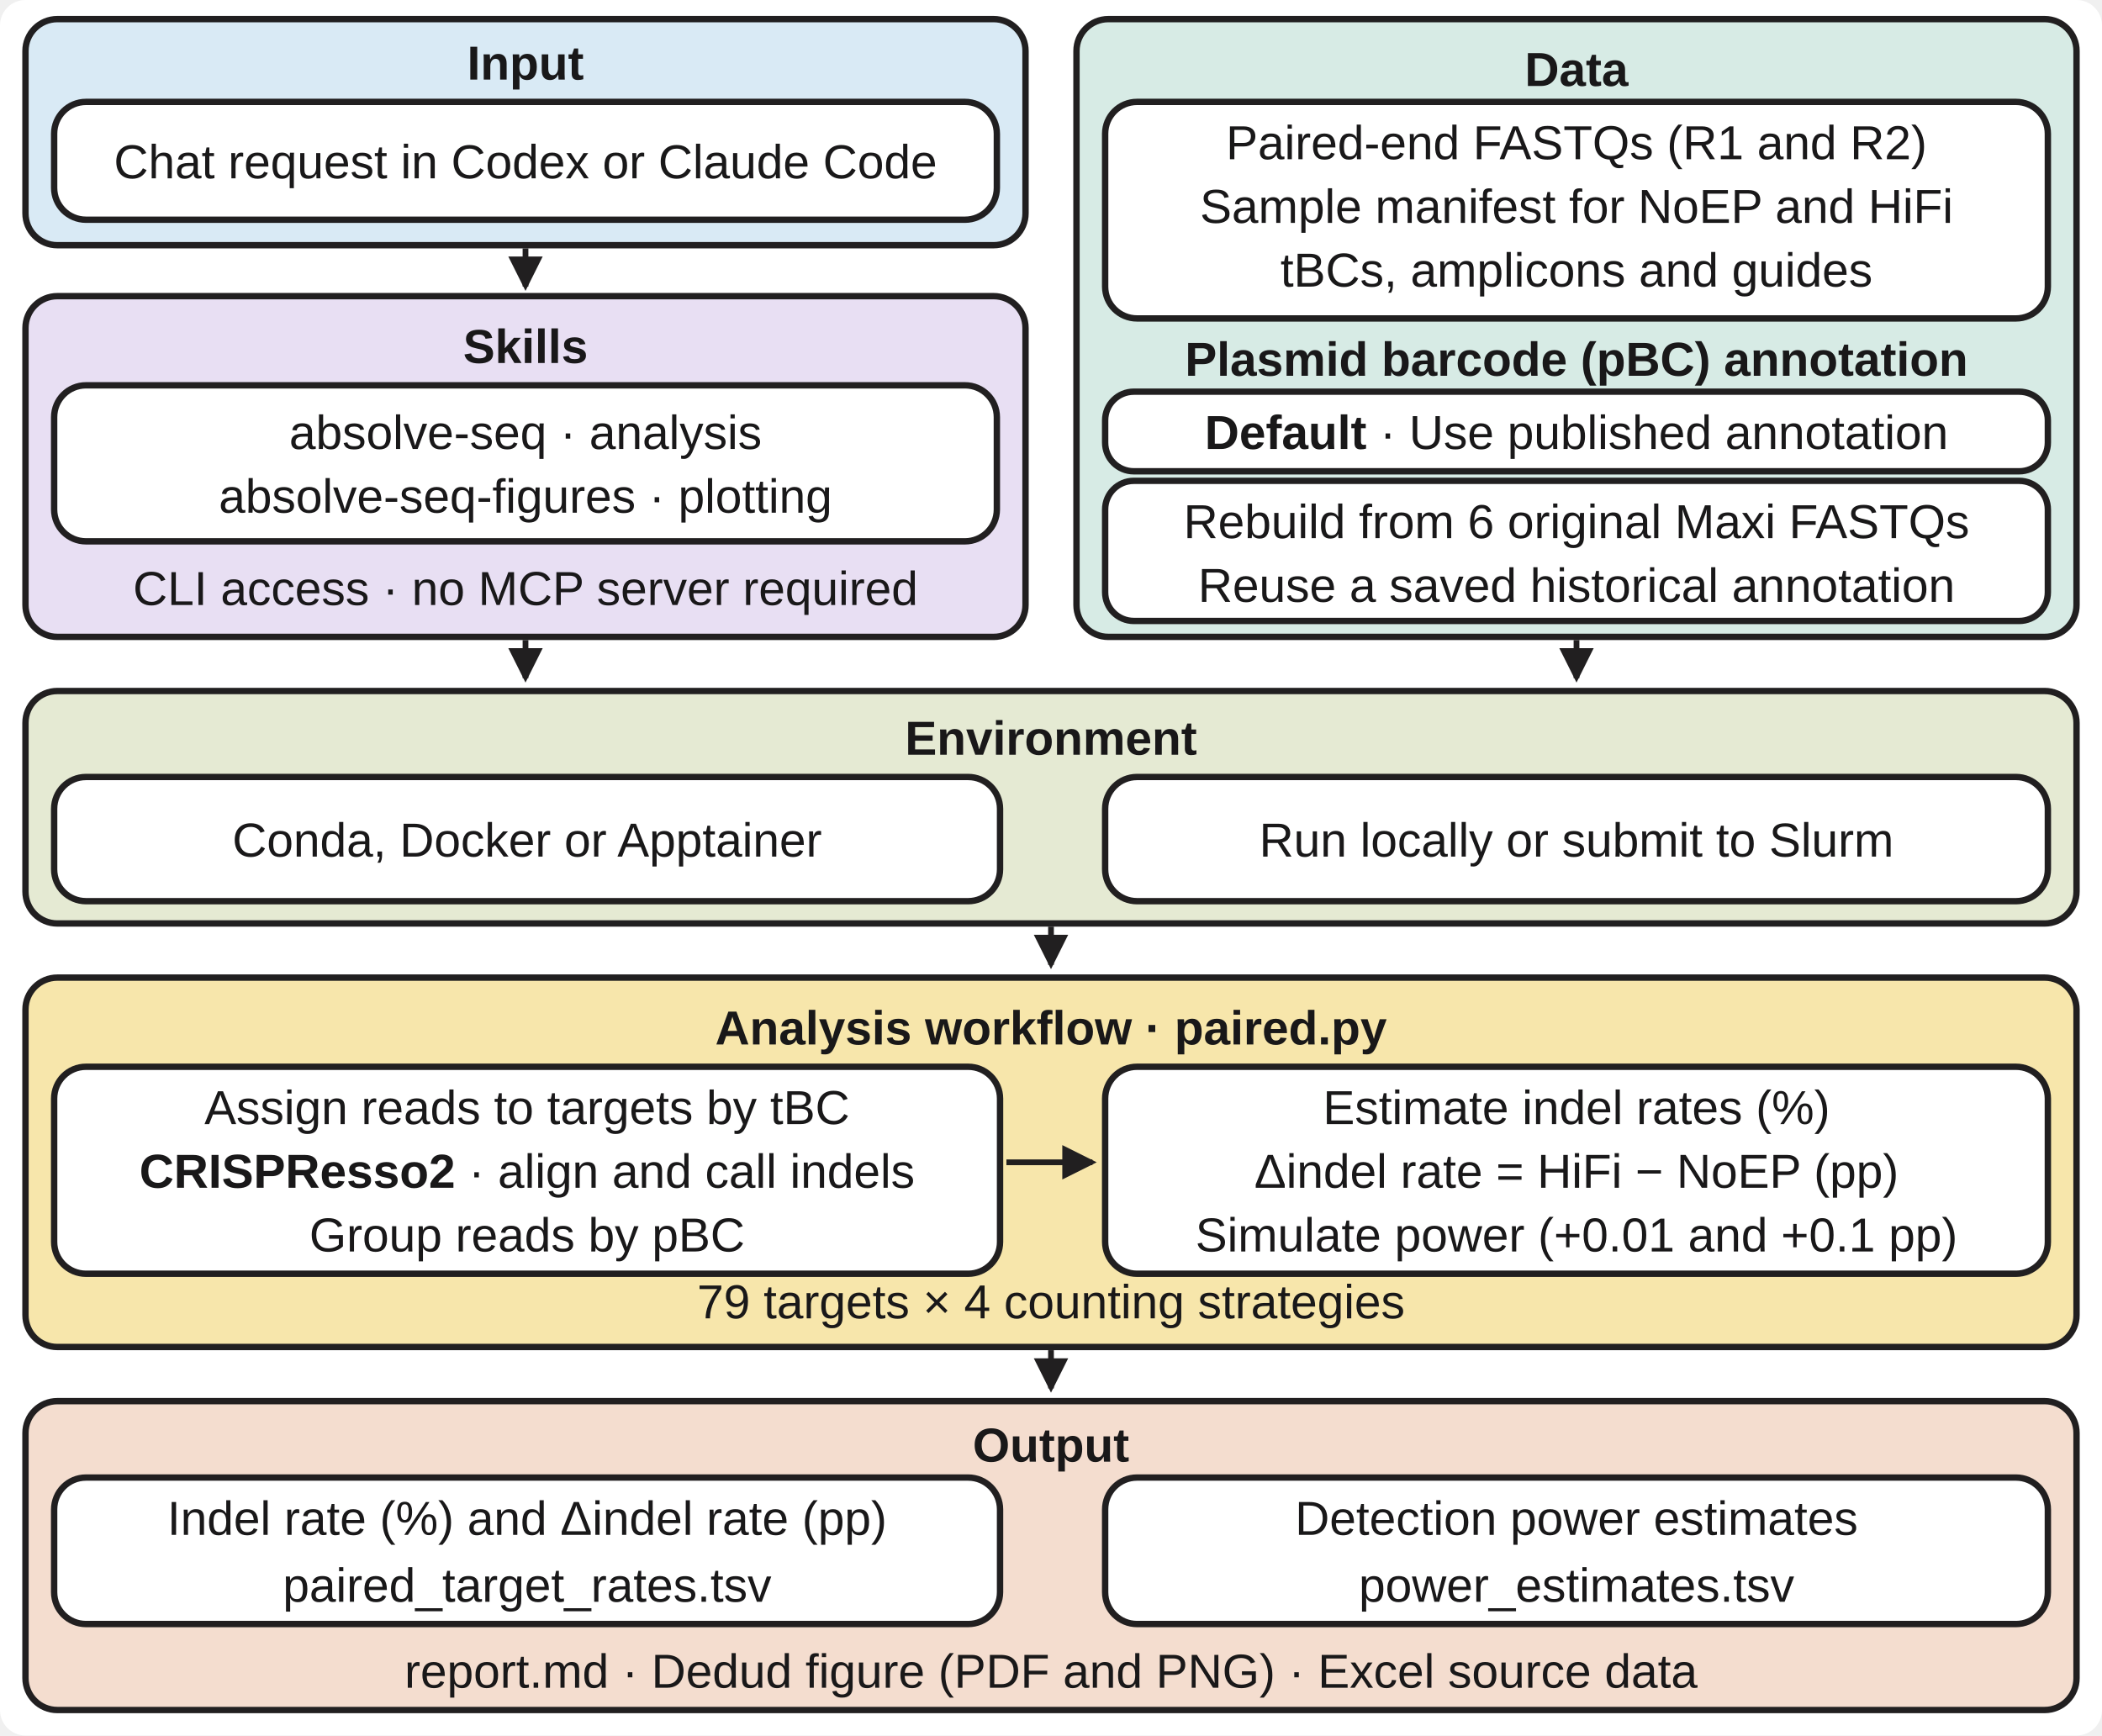
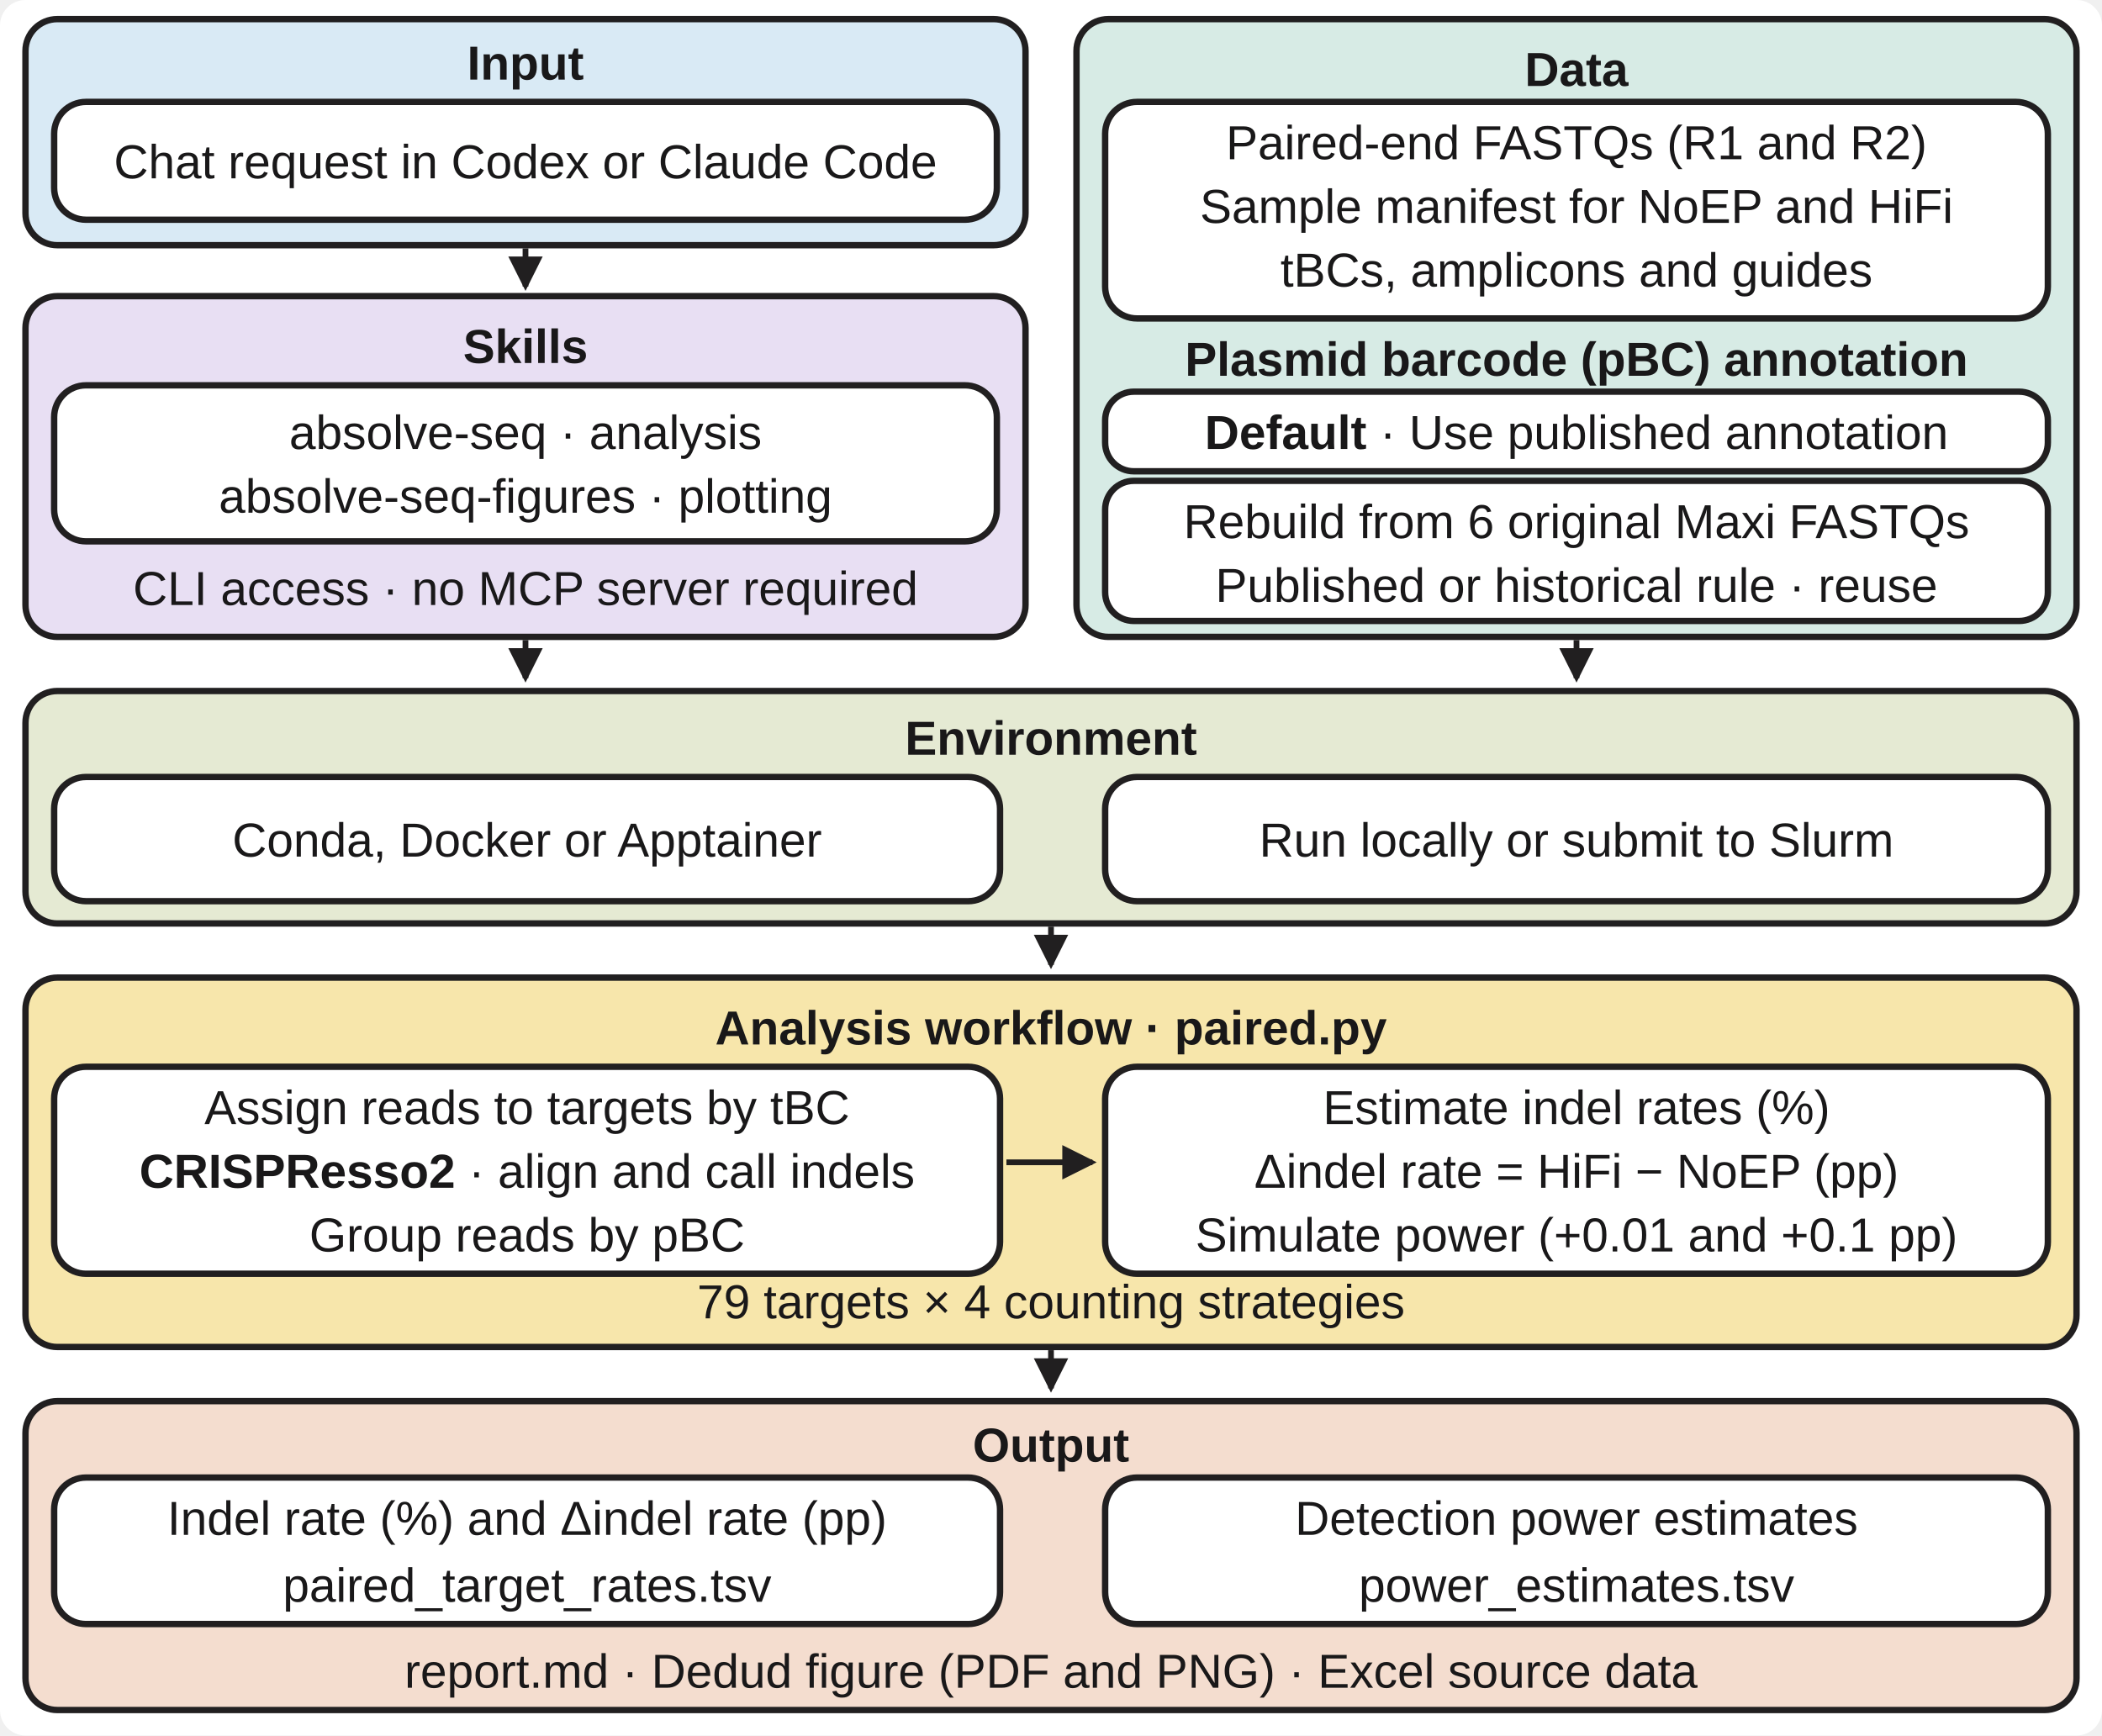
<svg xmlns="http://www.w3.org/2000/svg" width="660" height="545" viewBox="0 0 660 545" role="img" aria-labelledby="title desc">
  <defs>
    <marker id="arrow" viewBox="0 0 8 8" refX="7" refY="4" markerWidth="6" markerHeight="6" orient="auto">
      <path d="M0 0 L8 4 L0 8 Z" fill="#211f20" />
    </marker>
  </defs>
  <style>
    .stage,.box { stroke:#211f20; stroke-width:2; }
    .input { fill:#d9eaf5; }
    .skills { fill:#e8dff3; }
    .data { fill:#d7ebe5; }
    .environment { fill:#e5ead3; }
    .workflow { fill:#f7e6ab; }
    .output { fill:#f4ddcf; }
    .box { fill:white; }
    .flow { fill:none; stroke:#211f20; stroke-width:1.8; marker-end:url(#arrow); }
    text { font:15px Arial,Helvetica,sans-serif; fill:#191819; text-anchor:middle; }
    .label { font-weight:bold; }
    @media (max-width:480px) { text { font-size:17px; } }
  </style>
  <rect width="660" height="545" rx="8" fill="white" />
  <g aria-label="Input">
    <rect class="stage input" x="8" y="6" width="314" height="71" rx="10" />
    <text class="label" x="165" y="25">Input</text>
    <rect class="box" x="17" y="32" width="296" height="37" rx="10" />
    <text x="165" y="56">Chat request in Codex or Claude Code</text>
  </g>
  <path class="flow" d="M165 78 v12" />
  <g aria-label="Skills and tool access">
    <rect class="stage skills" x="8" y="93" width="314" height="107" rx="10" />
    <text class="label" x="165" y="114">Skills</text>
    <rect class="box" x="17" y="121" width="296" height="49" rx="10" />
    <text x="165" y="141">absolve-seq · analysis</text>
    <text x="165" y="161">absolve-seq-figures · plotting</text>
    <text x="165" y="190">CLI access · no MCP server required</text>
  </g>
  <g aria-label="Data">
    <rect class="stage data" x="338" y="6" width="314" height="194" rx="10" />
    <text class="label" x="495" y="27">Data</text>
    <rect class="box" x="347" y="32" width="296" height="68" rx="10" />
    <text x="495" y="50">Paired-end FASTQs (R1 and R2)</text>
    <text x="495" y="70">Sample manifest for NoEP and HiFi</text>
    <text x="495" y="90">tBCs, amplicons and guides</text>
    <text class="label" x="495" y="118">Plasmid barcode (pBC) annotation</text>
    <rect class="box" x="347" y="123" width="296" height="25" rx="9" />
    <text x="495" y="141">
      <tspan font-weight="bold">Default</tspan> · Use published annotation</text>
    <rect class="box" x="347" y="151" width="296" height="44" rx="9" />
    <text x="495" y="169">Rebuild from 6 original Maxi FASTQs</text>
-     <text x="495" y="189">Reuse a saved historical annotation</text>
+     <text x="495" y="189">Published or historical rule · reuse</text>
  </g>
  <path class="flow" d="M165 201 v12" />
  <path class="flow" d="M495 201 v12" />
  <g aria-label="Environment">
    <rect class="stage environment" x="8" y="217" width="644" height="73" rx="10" />
    <text class="label" x="330" y="237">Environment</text>
    <rect class="box" x="17" y="244" width="297" height="39" rx="10" />
    <text x="165.5" y="269">Conda, Docker or Apptainer</text>
    <rect class="box" x="347" y="244" width="296" height="39" rx="10" />
    <text x="495" y="269">Run locally or submit to Slurm</text>
  </g>
  <path class="flow" d="M330 291 v12" />
  <g aria-label="Analysis workflow">
    <rect class="stage workflow" x="8" y="307" width="644" height="116" rx="10" />
    <text class="label" x="330" y="328">Analysis workflow · paired.py</text>
    <rect class="box" x="17" y="335" width="297" height="65" rx="10" />
    <text x="165.5" y="353">Assign reads to targets by tBC</text>
    <text x="165.5" y="373">
      <tspan font-weight="bold">CRISPResso2</tspan> · align and call indels</text>
    <text x="165.5" y="393">Group reads by pBC</text>
    <path class="flow" d="M316 365 h27" />
    <rect class="box" x="347" y="335" width="296" height="65" rx="10" />
    <text x="495" y="353">Estimate indel rates (%)</text>
    <text x="495" y="373">Δindel rate = HiFi − NoEP (pp)</text>
    <text x="495" y="393">Simulate power (+0.01 and +0.1 pp)</text>
    <text x="330" y="414">79 targets × 4 counting strategies</text>
  </g>
  <path class="flow" d="M330 424 v12" />
  <g aria-label="Output">
    <rect class="stage output" x="8" y="440" width="644" height="97" rx="10" />
    <text class="label" x="330" y="459">Output</text>
    <rect class="box" x="17" y="464" width="297" height="46" rx="10" />
    <text x="165.5" y="482">Indel rate (%) and Δindel rate (pp)</text>
    <text x="165.5" y="503">paired_target_rates.tsv</text>
    <rect class="box" x="347" y="464" width="296" height="46" rx="10" />
    <text x="495" y="482">Detection power estimates</text>
    <text x="495" y="503">power_estimates.tsv</text>
    <text x="330" y="530">report.md · Dedud figure (PDF and PNG) · Excel source data</text>
  </g>
</svg>
